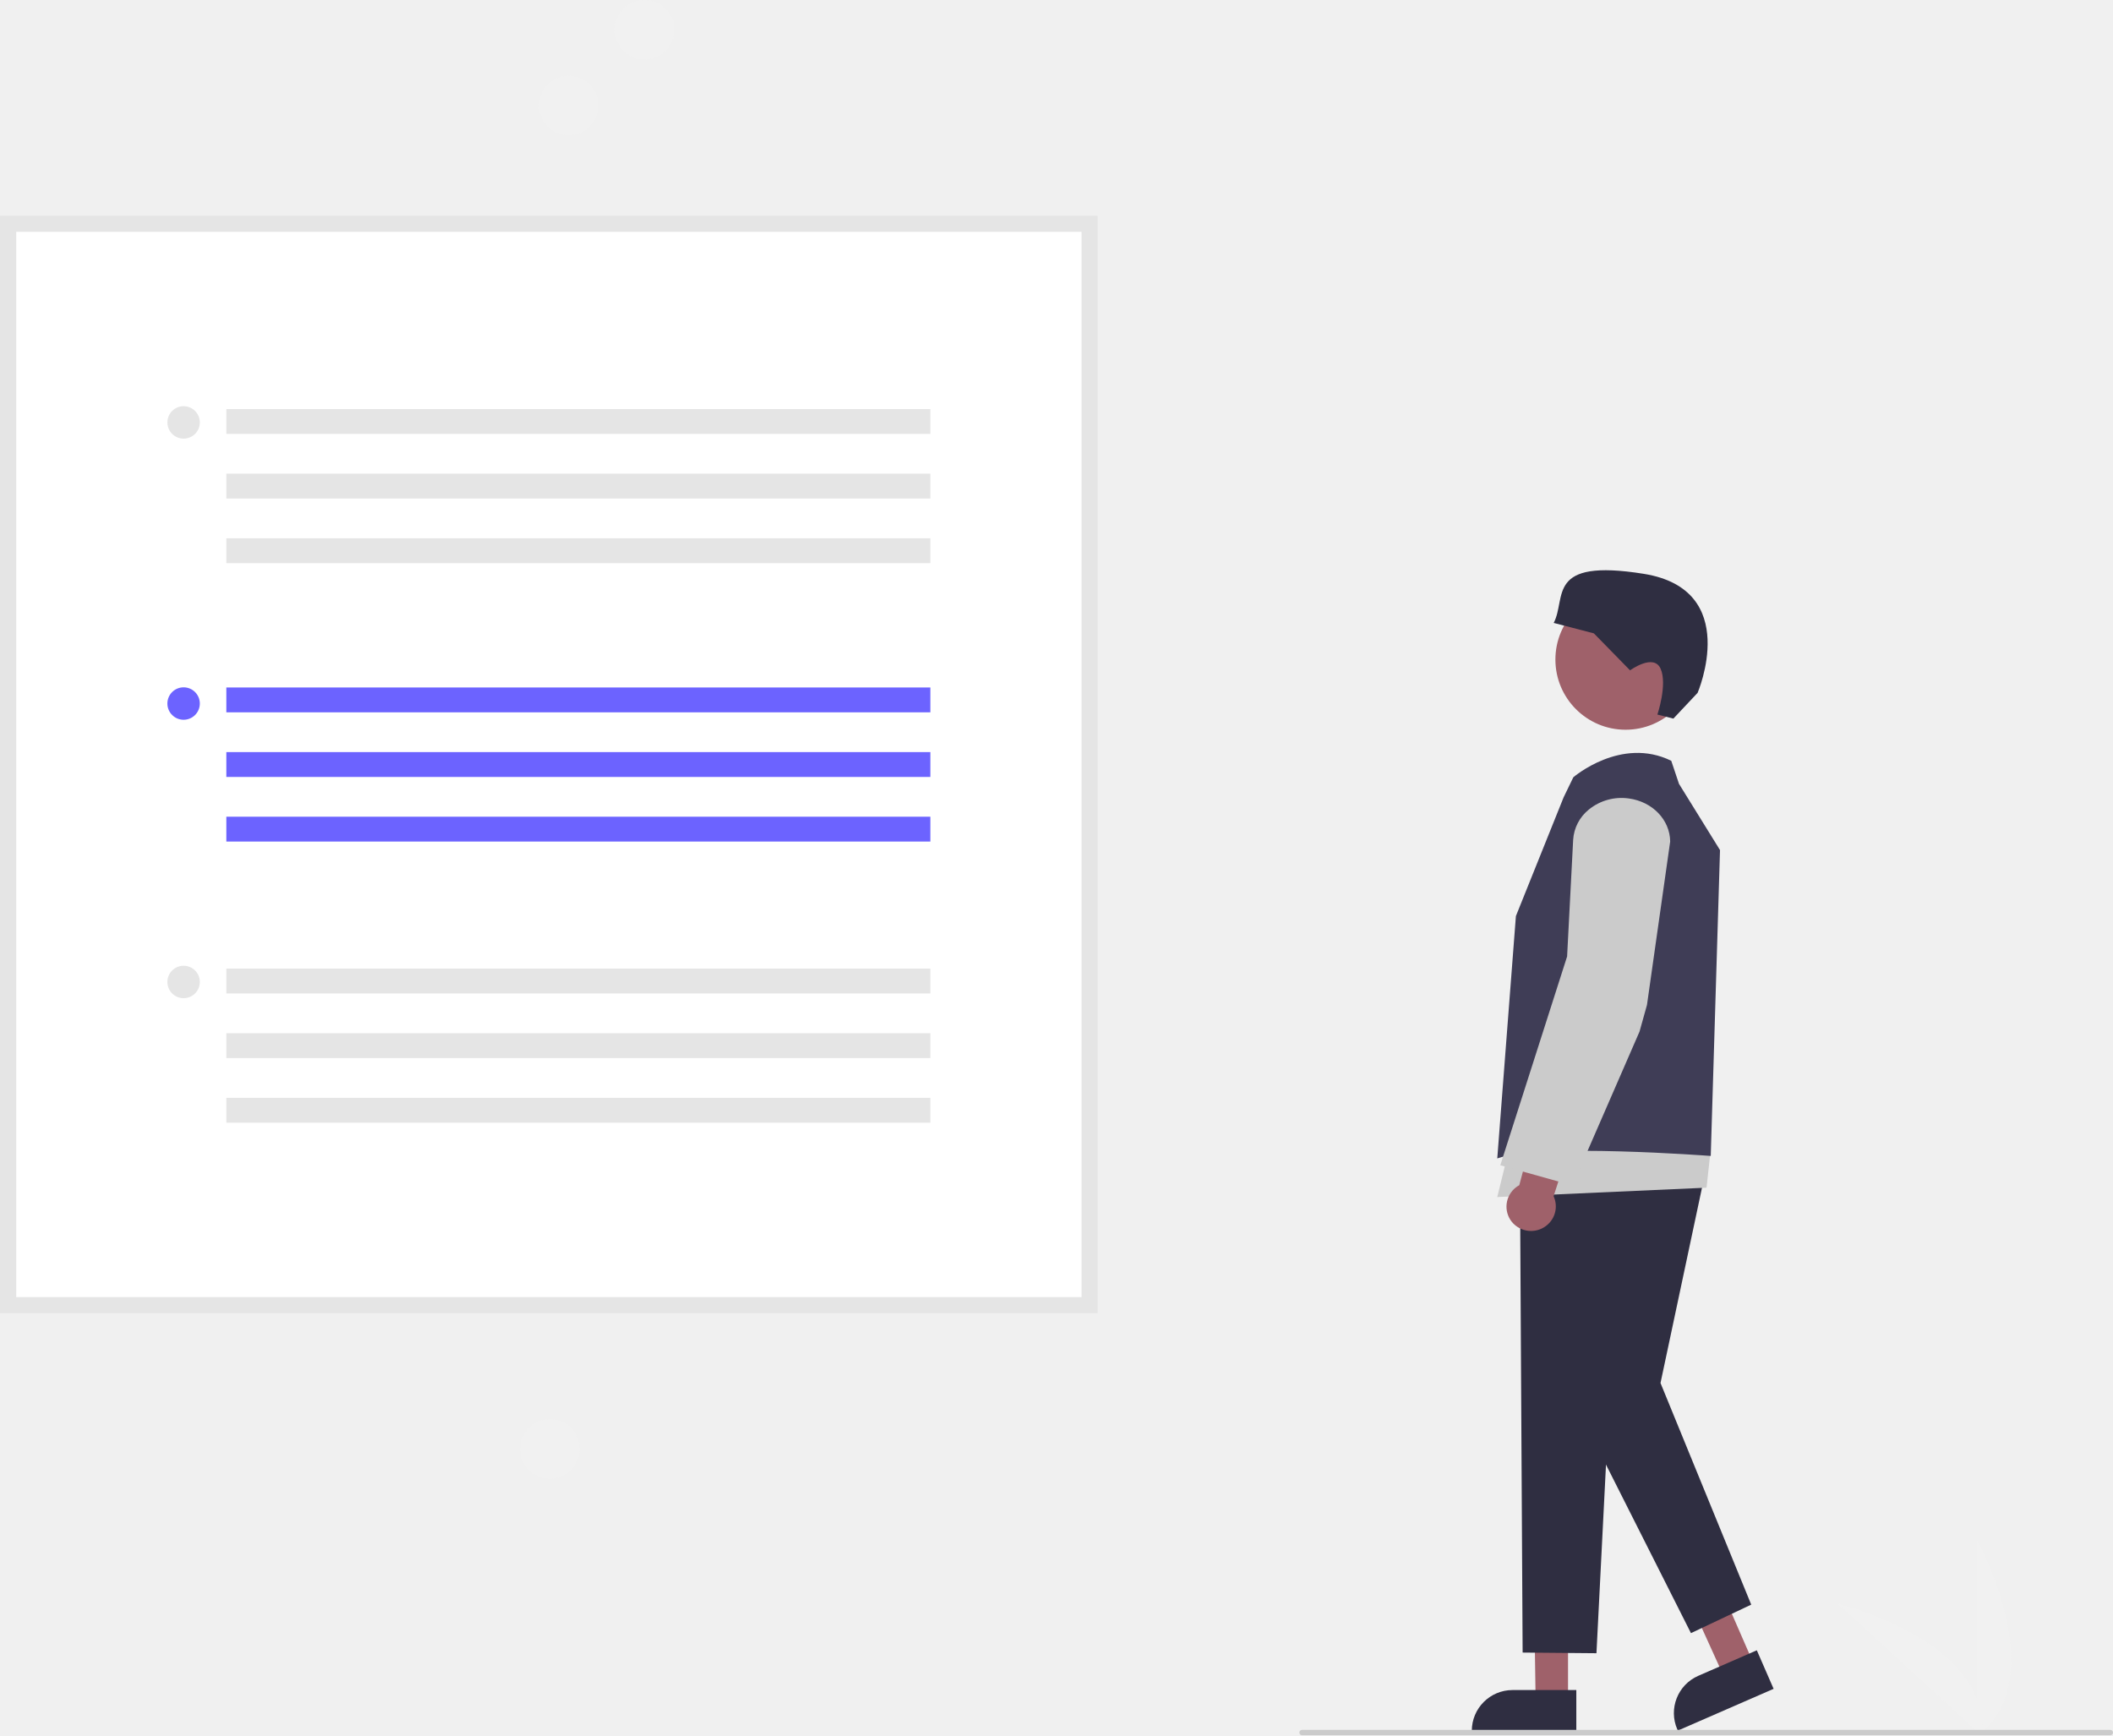
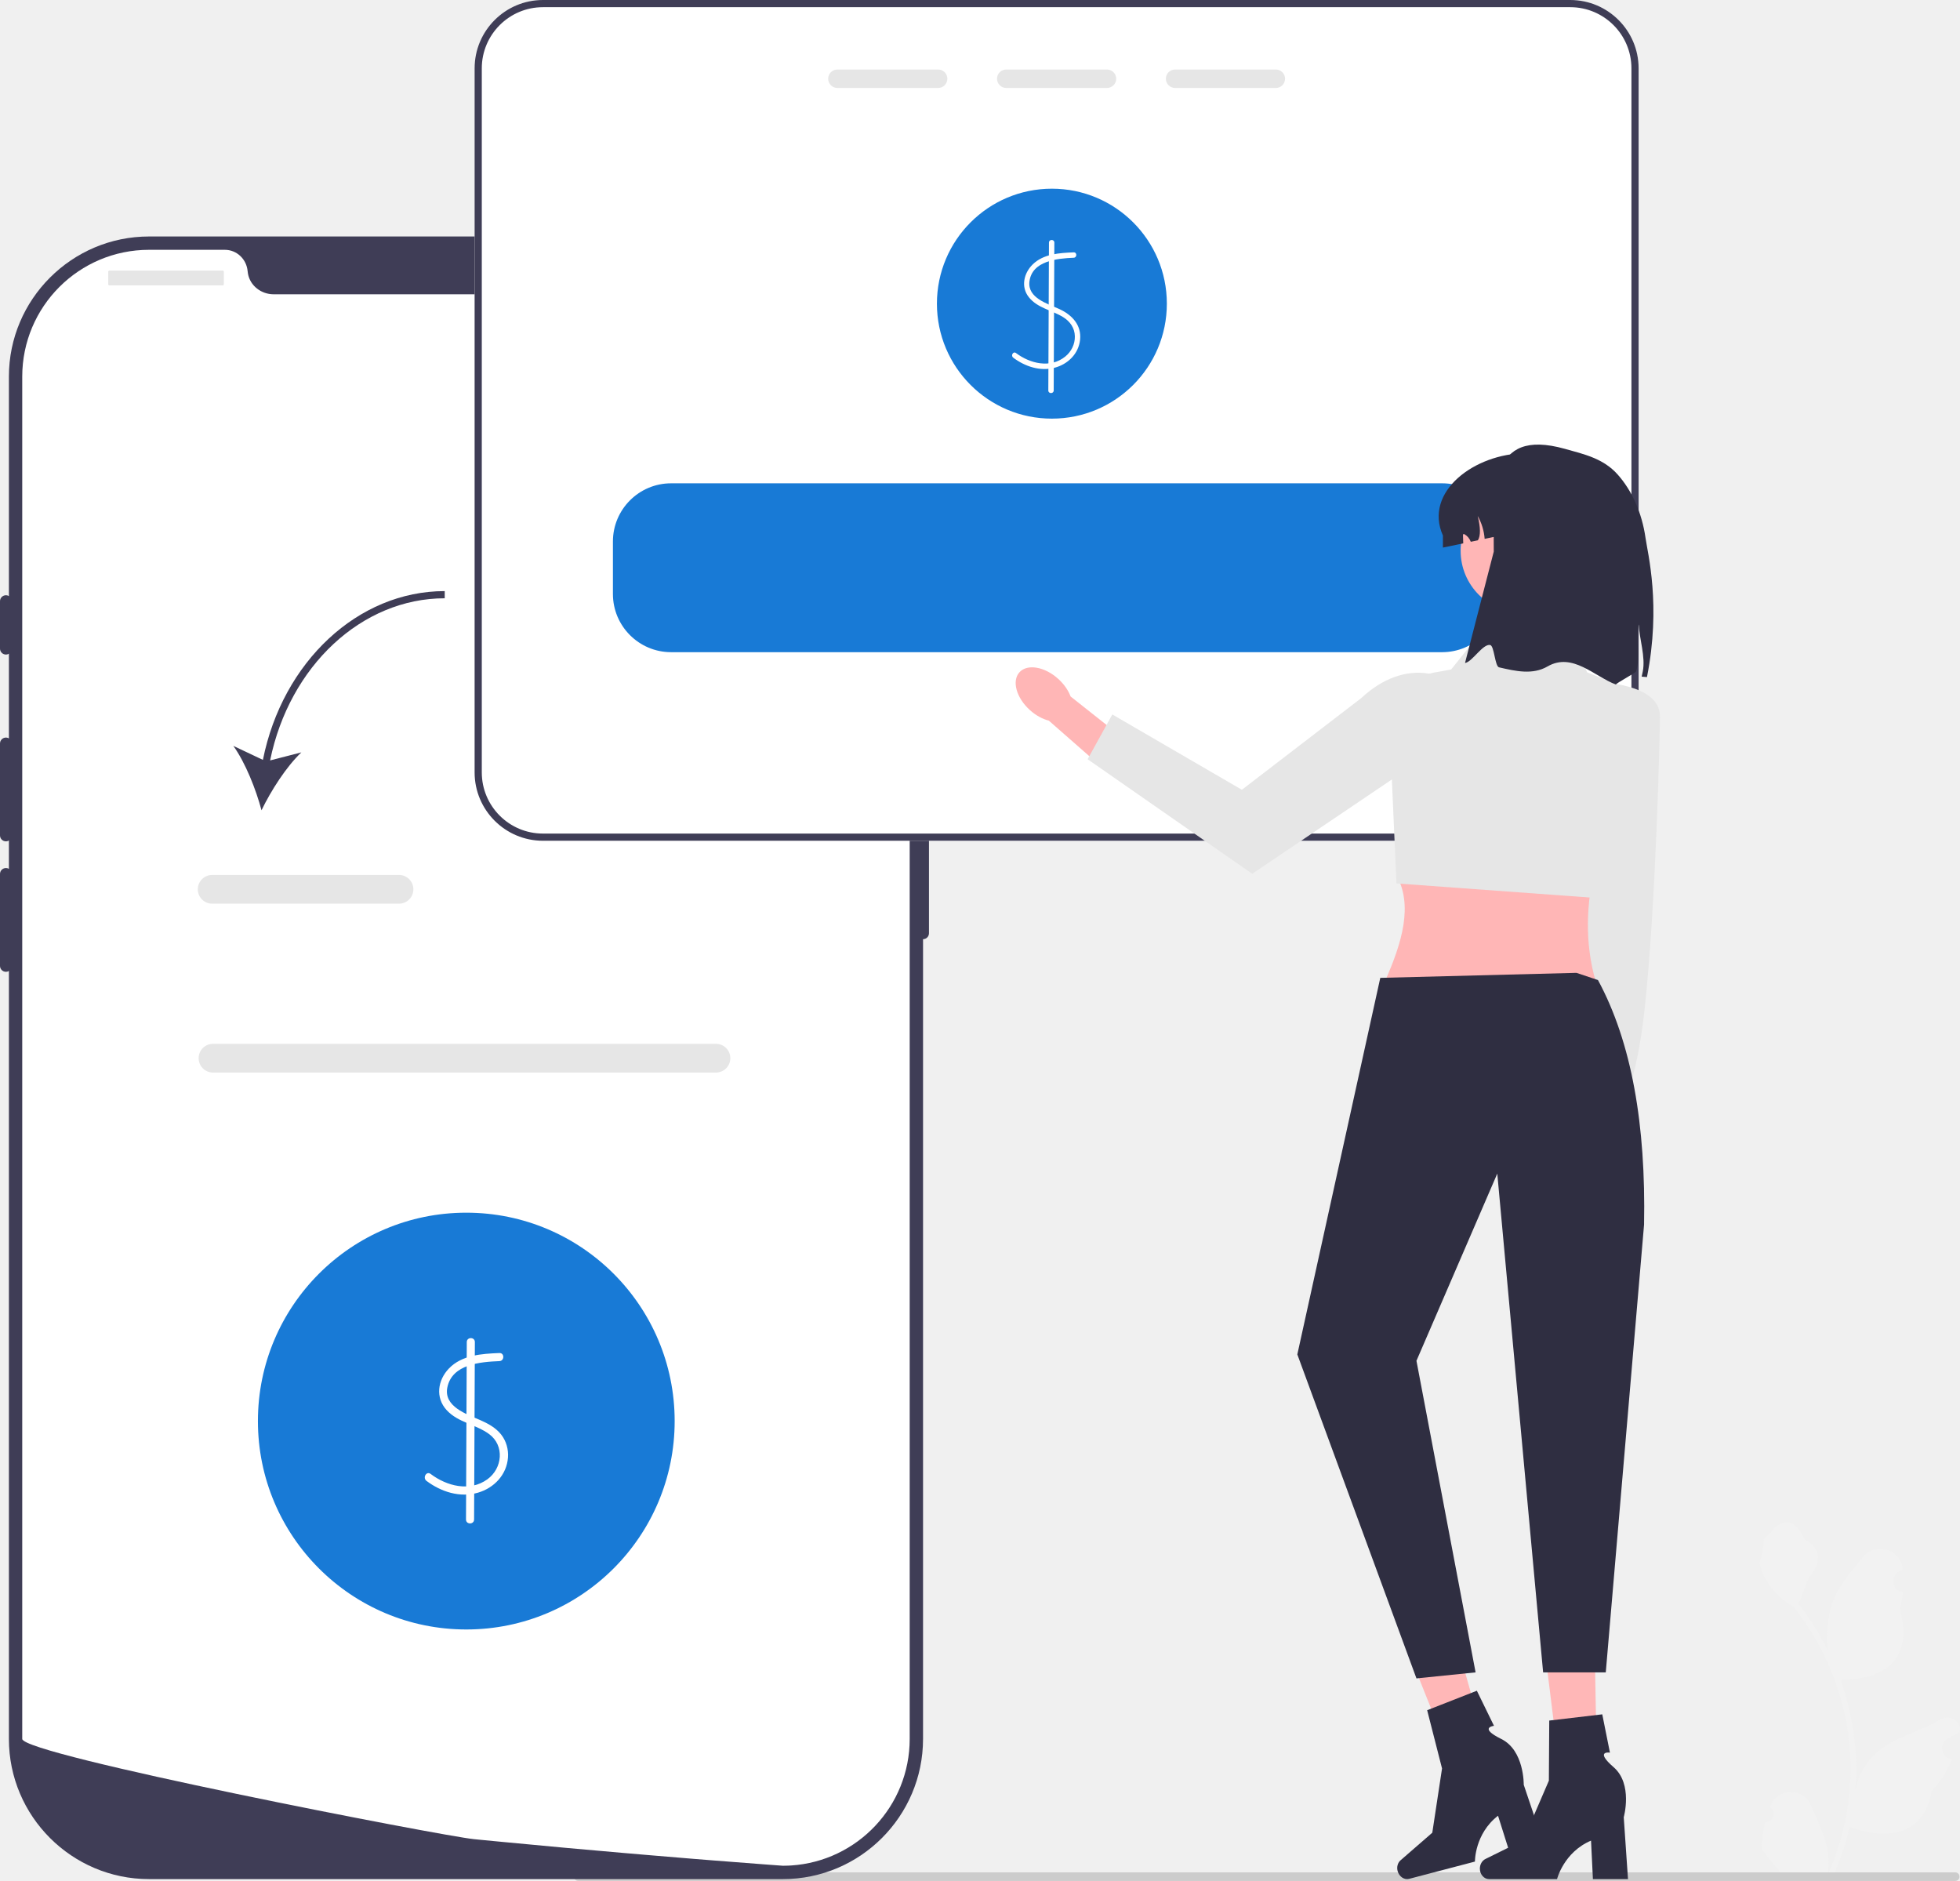
- <svg xmlns="http://www.w3.org/2000/svg" data-name="Layer 1" width="781.677" height="642.211" viewBox="0 0 781.677 642.211">
-   <path d="M940.606,771.106v-72.34S968.798,750.051,940.606,771.106Z" transform="translate(-209.1616 -128.8945)" fill="#f1f1f1" />
-   <path d="M942.348,771.093,889.058,722.172S945.903,736.087,942.348,771.093Z" transform="translate(-209.1616 -128.8945)" fill="#f1f1f1" />
-   <circle id="a0c15788-f4f4-4acc-aa12-f27a30ea141c" data-name="Ellipse 44" cx="238.427" cy="11.017" r="11.017" fill="#f1f1f1" />
-   <circle id="e9b5f50e-78d4-4cc2-9ed2-81635f80ef66" data-name="Ellipse 44" cx="210.427" cy="39.017" r="11.017" fill="#f1f1f1" />
-   <circle id="b8afa681-60ae-40dd-b0dc-0ba40dd0fb25" data-name="Ellipse 44" cx="203.427" cy="536.017" r="11.017" fill="#f1f1f1" />
-   <path d="M796.569,435.1" transform="translate(-209.1616 -128.8945)" />
-   <polygon points="580.071 629.149 568.088 629.149 567.402 583.645 580.071 582.928 580.071 629.149" fill="#9f616a" />
-   <path d="M792.3,769.671l-38.661-0v-.5a15.068,15.068,0,0,1,15.051-15.051h23.61Z" transform="translate(-209.1616 -128.8945)" fill="#2f2e41" />
-   <polygon points="648.668 615.343 637.683 620.132 618.87 578.693 630.198 572.974 648.668 615.343" fill="#9f616a" />
-   <path d="M829.848,769.12l-.2-.458a15.051,15.051,0,0,1,7.782-19.812l21.643-9.435,6.214,14.255Z" transform="translate(-209.1616 -128.8945)" fill="#2f2e41" />
-   <circle cx="601.365" cy="243.997" r="25.965" fill="#9f616a" />
-   <polygon points="647.842 593.621 614.282 511.638 630.582 434.928 599.659 433.25 582.639 519.069 625.548 604.168 647.842 593.621" fill="#2f2e41" />
-   <polygon points="611.165 419.586 595.344 517.63 590.587 611.602 563.276 611.362 562.263 431.572 611.165 419.586" fill="#2f2e41" />
-   <polygon points="632.869 425.177 631.313 439.378 553.893 442.842 559.135 421.489 632.869 425.177" fill="#cbcbcb" />
-   <path d="M768.414,580.879a9,9,0,0,1,1.535-12.708,9.256,9.256,0,0,1,1.251-.816l30.365-114.11,18,7.91L783.893,571.426a9.016,9.016,0,0,1-2.654,10.884A9.178,9.178,0,0,1,768.414,580.879Z" transform="translate(-209.1616 -128.8945)" fill="#9f616a" />
-   <path d="M787.606,423.849l3.581-7.398s17.634-15.245,36.234-6.106l2.867,8.54L845.458,443.382l-3.427,113.148s-63.289-4.813-78.976.921l6.895-89.659Z" transform="translate(-209.1616 -128.8945)" fill="#3f3d56" />
-   <path d="M790.9,567.448l-26.722-7.475,24.713-77.236,2.238-43.122a15.592,15.592,0,0,1,5.822-11.25,19.165,19.165,0,0,1,14.799-4.08c8.732,1.196,15.155,7.873,15.273,15.877l0.0.039-.005.039-8.582,60.442-2.752,9.839Z" transform="translate(-209.1616 -128.8945)" fill="#cbcbcb" />
-   <path d="M822.296,393.244l5.911,1.494,8.958-9.524s16.464-38.191-19.925-44.035-28.442,8.91-33.307,18.163l14.869,3.866L812.184,376.887s8.732-6.396,11.301-.595S822.296,393.244,822.296,393.244Z" transform="translate(-209.1616 -128.8945)" fill="#2f2e41" />
-   <path d="M615.256,614.743h-406.094V208.649h406.094Z" transform="translate(-209.1616 -128.8945)" fill="#fff" />
-   <path d="M615.256,614.743h-406.094V208.649h406.094Zm-400.094-6h394.094V214.649h-394.094Z" transform="translate(-209.1616 -128.8945)" fill="#e5e5e5" />
-   <rect x="83.731" y="254.329" width="260.441" height="9.194" fill="#6c63ff" />
-   <rect x="83.731" y="278.233" width="260.441" height="9.194" fill="#6c63ff" />
-   <rect x="83.731" y="302.136" width="260.441" height="9.194" fill="#6c63ff" />
-   <circle cx="67.922" cy="260.273" r="6" fill="#6c63ff" />
-   <rect x="83.731" y="151.329" width="260.441" height="9.194" fill="#e5e5e5" />
-   <rect x="83.731" y="175.233" width="260.441" height="9.194" fill="#e5e5e5" />
-   <rect x="83.731" y="199.136" width="260.441" height="9.194" fill="#e5e5e5" />
-   <circle cx="67.922" cy="156.273" r="6" fill="#e5e5e5" />
-   <rect x="83.731" y="358.329" width="260.441" height="9.194" fill="#e5e5e5" />
-   <rect x="83.731" y="382.233" width="260.441" height="9.194" fill="#e5e5e5" />
-   <rect x="83.731" y="406.136" width="260.441" height="9.194" fill="#e5e5e5" />
-   <circle cx="67.922" cy="363.273" r="6" fill="#e5e5e5" />
-   <path d="M989.838,770.849h-299a1,1,0,0,1,0-2h299a1,1,0,0,1,0,2Z" transform="translate(-209.1616 -128.8945)" fill="#cbcbcb" />
+ <svg xmlns="http://www.w3.org/2000/svg" width="545.563" height="523.501" viewBox="0 0 545.563 523.501">
+   <path d="M491.304,507.168c2.066,.129,3.208-2.437,1.645-3.933l-.155-.618c.02-.05,.041-.099,.062-.148,2.089-4.982,9.17-4.947,11.241,.042,1.839,4.428,4.179,8.864,4.756,13.546,.258,2.067,.142,4.172-.316,6.2,4.308-9.411,6.575-19.687,6.575-30.021,0-2.597-.142-5.193-.433-7.783-.239-2.119-.568-4.224-.995-6.31-2.306-11.277-7.299-22.018-14.5-30.99-3.462-1.892-6.349-4.851-8.093-8.397-.626-1.279-1.117-2.655-1.35-4.056,.394,.052,1.486-5.949,1.188-6.317,.549-.833,1.532-1.247,2.131-2.06,2.982-4.043,7.091-3.337,9.236,2.157,4.582,2.313,4.627,6.148,1.815,9.837-1.789,2.347-2.035,5.522-3.604,8.035,.162,.207,.329,.407,.491,.614,2.961,3.798,5.522,7.88,7.681,12.169-.61-4.766,.291-10.508,1.826-14.21,1.748-4.217,5.025-7.769,7.91-11.415,3.466-4.379,10.573-2.468,11.184,3.083,.006,.054,.012,.107,.017,.161-.429,.242-.848,.499-1.259,.77-2.339,1.547-1.531,5.174,1.241,5.602l.063,.01c-.155,1.544-.42,3.074-.807,4.579,3.702,14.316-4.29,19.53-15.701,19.764-.252,.129-.497,.258-.749,.381,1.156,3.255,2.08,6.594,2.764,9.979,.614,2.99,1.04,6.013,1.279,9.049,.297,3.83,.271,7.68-.052,11.503l.019-.136c.82-4.211,3.107-8.145,6.427-10.87,4.946-4.063,11.933-5.559,17.268-8.824,2.568-1.572,5.859,.459,5.411,3.437l-.022,.143c-.794,.323-1.569,.698-2.319,1.117-.429,.242-.848,.499-1.259,.77-2.339,1.547-1.531,5.174,1.241,5.602l.063,.01c.045,.006,.084,.013,.129,.019-1.363,3.236-3.262,6.239-5.639,8.829-2.315,12.497-12.256,13.683-22.89,10.044h-.006c-1.163,5.064-2.861,10.011-5.044,14.726h-18.02c-.065-.2-.123-.407-.181-.607,1.666,.103,3.346,.006,4.986-.297-1.337-1.641-2.674-3.294-4.011-4.935-.032-.032-.058-.065-.084-.097-.678-.84-1.363-1.673-2.041-2.512l-0-.001c-.042-2.578,.267-5.147,.879-7.64l.001-0Z" fill="#f2f2f2" />
+   <path d="M159.753,522.311c0,.66,.53,1.19,1.19,1.19h383.29c.66,0,1.19-.53,1.19-1.19,0-.66-.53-1.19-1.19-1.19H160.943c-.66,0-1.19,.53-1.19,1.19Z" fill="#ccc" />
+   <g>
+     <path d="M217.914,522.994H41.489c-21.512,0-39.013-17.501-39.013-39.014V104.831c0-21.512,17.501-39.013,39.013-39.013H217.914c21.512,0,39.013,17.501,39.013,39.013V483.98c0,21.512-17.501,39.014-39.013,39.014Z" fill="#3f3d56" />
+     <path d="M256.927,205.281c-.91,0-1.65,.74-1.65,1.65v52.815c0,.91,.74,1.65,1.65,1.65s1.65-.74,1.65-1.65v-52.815c0-.91-.74-1.65-1.65-1.65Z" fill="#3f3d56" />
+     <path d="M253.213,104.831V483.973c0,18.724-14.573,34.041-33.001,35.229h-.008c-.272,.017-.545,.033-.825,.041-.487,.025-.974,.033-1.469,.033,0,0-1.816-.132-5.133-.38-3.35-.248-8.227-.619-14.309-1.106-1.824-.14-3.747-.297-5.777-.462-4.044-.33-8.483-.693-13.245-1.106-1.898-.157-3.862-.33-5.867-.503-10.249-.883-21.728-1.915-33.834-3.086-2.047-.19-4.11-.388-6.189-.594-.545-.058-1.098-.107-1.65-.165-8.632-.85-125.716-23.478-125.716-27.901V104.831c0-19.5,15.803-35.303,35.303-35.303h21.076c3.367,0,6.074,2.624,6.363,5.983,.025,.223,.05,.446,.091,.668,.611,3.375,3.705,5.727,7.138,5.727h107.082c3.433,0,6.528-2.352,7.138-5.727,.041-.223,.066-.446,.091-.668,.289-3.359,2.996-5.983,6.362-5.983h21.076c19.5,0,35.303,15.803,35.303,35.303Z" fill="#fff" />
+     <path d="M1.65,165.67c-.91,0-1.65,.74-1.65,1.65v13.204c0,.91,.74,1.65,1.65,1.65s1.65-.74,1.65-1.65v-13.204c0-.91-.74-1.65-1.65-1.65Z" fill="#3f3d56" />
+     <path d="M1.65,205.281c-.91,0-1.65,.74-1.65,1.65v25.582c0,.91,.74,1.65,1.65,1.65s1.65-.74,1.65-1.65v-25.582c0-.91-.74-1.65-1.65-1.65Z" fill="#3f3d56" />
+     <path d="M1.65,241.591c-.91,0-1.65,.74-1.65,1.65v25.582c0,.91,.74,1.65,1.65,1.65s1.65-.74,1.65-1.65v-25.582c0-.91-.74-1.65-1.65-1.65Z" fill="#3f3d56" />
+     <rect x="30.121" y="75.308" width="32.184" height="4.126" rx=".31" ry=".31" fill="#e6e6e6" />
+     <circle cx="202.049" cy="76.133" r="3.301" fill="#e6e6e6" />
+     <circle cx="211.127" cy="76.133" r="3.301" fill="#e6e6e6" />
+     <circle cx="220.204" cy="76.133" r="3.301" fill="#e6e6e6" />
+   </g>
+   <path d="M199.289,298.516H59.289c-2.206,0-4-1.794-4-4s1.794-4,4-4H199.289c2.206,0,4,1.794,4,4s-1.794,4-4,4Z" fill="#e6e6e6" />
+   <circle cx="129.791" cy="395.516" r="58" fill="#187ad6" />
+   <path d="M139.009,376.578c-4.895,.201-10.429,.537-14.046,4.293-3.143,3.263-3.832,8.105-.645,11.589,3.196,3.493,8.165,3.965,11.848,6.69,4.326,3.2,3.692,9.529-.494,12.562-4.936,3.576-11.309,1.909-15.822-1.494-1.156-.872-2.279,1.081-1.136,1.943,4.043,3.048,9.319,4.745,14.317,3.287,4.511-1.316,8.009-4.995,8.364-9.78,.17-2.284-.48-4.601-1.9-6.404-1.499-1.903-3.658-3.074-5.841-4.027-3.757-1.641-10.227-3.763-9.134-9.104,1.324-6.474,9.204-7.087,14.487-7.304,1.443-.059,1.45-2.31,0-2.25h0Z" fill="#fff" />
+   <path d="M129.928,373.516l-.216,49.393c-.006,1.448,2.244,1.45,2.25,0l.216-49.393c.006-1.448-2.244-1.45-2.25,0h0Z" fill="#fff" />
+   <path d="M437.086,0H151.126c-10.49,0-19.02,8.53-19.02,19.02V214.98c0,10.49,8.53,19.02,19.02,19.02H437.086c10.49,0,19.02-8.53,19.02-19.02V19.02c0-10.49-8.53-19.02-19.02-19.02Z" fill="#fff" />
+   <circle cx="292.791" cy="84.516" r="32" fill="#187ad6" />
+   <path d="M298.861,70.236c-3.961,.163-8.42,.414-11.417,3.362-2.482,2.442-3.35,6.243-1.069,9.118,2.401,3.027,6.395,3.601,9.53,5.536,1.948,1.202,3.239,3.024,3.281,5.364,.039,2.191-.972,4.239-2.663,5.612-4.148,3.37-9.805,1.975-13.729-.972-.772-.58-1.521,.722-.757,1.295,3.25,2.441,7.435,3.858,11.479,2.808,3.723-.967,6.721-3.895,7.125-7.808,.425-4.124-2.283-6.932-5.794-8.544-3.21-1.473-8.839-3.042-8.308-7.616,.675-5.817,7.795-6.469,12.323-6.655,.962-.04,.967-1.54,0-1.5h0Z" fill="#fff" />
+   <path d="M291.977,67.516l-.18,41.158c-.004,.965,1.496,.967,1.5,0l.18-41.158c.004-.965-1.496-.967-1.5,0h0Z" fill="#fff" />
+   <path d="M437.086,0H151.126c-10.49,0-19.02,8.53-19.02,19.02V214.98c0,10.49,8.53,19.02,19.02,19.02H437.086c10.49,0,19.02-8.53,19.02-19.02V19.02c0-10.49-8.53-19.02-19.02-19.02Zm17.02,214.98c0,9.39-7.63,17.02-17.02,17.02H151.126c-9.39,0-17.02-7.63-17.02-17.02V19.02c0-9.39,7.63-17.02,17.02-17.02H437.086c9.39,0,17.02,7.63,17.02,17.02V214.98Z" fill="#3f3d56" />
+   <g>
+     <path d="M261.136,19.35h-28.06c-1.41,0-2.56,1.15-2.56,2.56,0,1.42,1.15,2.57,2.56,2.57h28.06c1.41,0,2.56-1.15,2.56-2.57,0-1.41-1.15-2.56-2.56-2.56Z" fill="#e6e6e6" />
+     <path d="M308.136,19.35h-28.06c-1.41,0-2.56,1.15-2.56,2.56,0,1.42,1.15,2.57,2.56,2.57h28.06c1.41,0,2.56-1.15,2.56-2.57,0-1.41-1.15-2.56-2.56-2.56Z" fill="#e6e6e6" />
+     <path d="M355.136,19.35h-28.06c-1.41,0-2.56,1.15-2.56,2.56,0,1.42,1.15,2.57,2.56,2.57h28.06c1.41,0,2.56-1.15,2.56-2.57,0-1.41-1.15-2.56-2.56-2.56Z" fill="#e6e6e6" />
+   </g>
+   <path d="M401.416,134.516H186.796c-8.93,0-16.19,7.26-16.19,16.19v14.62c0,8.93,7.26,16.19,16.19,16.19h214.62c8.93,0,16.19-7.26,16.19-16.19v-14.62c0-8.93-7.26-16.19-16.19-16.19Z" fill="#187ad6" />
+   <path d="M73.179,211.492l-8.23-3.899c3.376,4.711,6.284,12.068,7.841,17.922,2.637-5.453,6.887-12.126,11.094-16.112l-8.698,2.238c5.36-26.268,25.519-45.126,48.604-45.126v-2c-24.113,0-45.139,19.648-50.611,46.976Z" fill="#3f3d56" />
+   <path d="M111.058,251.516H59.058c-2.206,0-4-1.794-4-4s1.794-4,4-4h52c2.206,0,4,1.794,4,4s-1.794,4-4,4Z" fill="#e6e6e6" />
+   <g>
+     <polygon points="456.979 238.488 456.454 279.327 446.293 315.732 438.17 312.702 441.776 279.333 441.302 234.176 456.979 238.488" fill="#ffb6b6" />
+     <ellipse cx="440.63" cy="320.578" rx="9.634" ry="5.72" transform="translate(46.30757 696.6564) rotate(-79.68097)" fill="#ffb6b6" />
+     <path d="M444.648,189.861s17.407,.24,17.392,9.487c-.008,5.221-1.129,52.623-4.25,81.42-2.406,22.207-7,28-7,28l-11-25,4.857-93.906Z" fill="#e6e6e6" />
+     <path d="M444.201,273.299h-58.788c4.927-10.995,7.957-21.467,3.221-29.796l55.566-3.221c-2.777,11.244-3.116,22.28,0,33.018Z" fill="#ffb6b6" />
+     <path d="M436.953,175.856l-23.354-1.611-9.664,12.08-4.899,.891c-7.344,1.335-12.573,7.889-12.245,15.346l1.906,43.313,55.821,4.07,13.374-56.402-16.106-6.412-4.832-11.274Z" fill="#e6e6e6" />
+     <g>
+       <path d="M294.531,188.922c1.657,1.491,2.84,3.232,3.465,4.921l16.681,13.203-6.515,7.754-16.22-14.228c-1.745-.443-3.601-1.436-5.258-2.927-3.785-3.405-5.097-8.118-2.93-10.527,2.167-2.409,6.992-1.601,10.777,1.804h0Z" fill="#ffb6b6" />
+       <path d="M412.468,200.037v0l-63.916,43.159-45.817-31.884,6.879-12.46,36.06,20.957,33.255-25.534c11.842-11.123,26.684-8.967,33.539,5.762Z" fill="#e6e6e6" />
+     </g>
+     <circle cx="423.891" cy="153.302" r="17.326" fill="#ffb6b6" />
+     <path d="M447.441,149.046v3.36l-19.54-5.5-14.65,3.07c-.17-2.23-.83-4.42-1.93-6.36,.765,3.112,.851,5.519,.04,6.76l-1.97,.41c-.32-.87-.94-1.63-1.75-2.09-.08-.05-.18-.09-.27-.06-.14,.05-.15,.23-.15,.37,.02,.74,.04,1.48,.07,2.22l-5.66,1.18v-3.36c-5.43-12.218,8.882-22.79,22.91-22.9,6.33-.05,12.05,2.56,16.2,6.7,4.14,4.15,6.7,9.87,6.7,16.2Z" fill="#2f2e41" />
+     <path d="M458.433,188.444l-1.476-.122c.105-.483,.21-.959,.306-1.441,.818-4.05-.982-9.205-1.115-13.095-.694,4.111,.493,9.168-.736,13.071-.137,.434-5.476,3.232-5.623,3.66-5.909-2.161-12.063-9.066-19.032-5.033-4.121,2.385-8.824,1.34-13.503,.248-1.158-.27-1.319-5.99-2.466-6.215-2.053-.402-5.068,4.797-7,5l8-31c0-16.864-1.562-34.557,19.8-28.594,5.373,1.5,10.69,2.675,14.656,7.11,3.965,4.44,6.789,10.646,7.789,17.713,.603,4.263,4.367,18.739,.397,38.7Z" fill="#2f2e41" />
+     <g>
+       <polygon points="444.638 500.18 435.102 500.405 429.786 457.561 443.859 457.228 444.638 500.18" fill="#ffb7b7" />
+       <path d="M411.919,520.077h0c0,1.611,1.143,2.917,2.554,2.917h18.929s1.863-7.488,9.458-10.71l.524,10.71h9.765l-1.183-17.222s2.612-9.214-2.813-13.924c-5.425-4.71-1.031-4.054-1.031-4.054l-2.134-10.659-14.756,1.735-.108,16.732-7.161,16.608-10.503,5.188c-.935,.462-1.54,1.514-1.54,2.677l-0,0Z" fill="#2f2e41" />
+     </g>
+     <g>
+       <polygon points="415.624 493.198 406.457 495.836 390.443 455.743 403.972 451.85 415.624 493.198" fill="#ffb7b7" />
+       <path d="M389.025,520.746h0c.409,1.558,1.846,2.531,3.21,2.174l18.31-4.803s-.098-7.716,6.43-12.76l3.225,10.227,9.445-2.478-5.515-16.358s.189-9.575-6.254-12.754c-6.443-3.179-2.026-3.66-2.026-3.66l-4.769-9.769-13.833,5.423,4.141,16.212-2.712,17.882-8.843,7.684c-.787,.684-1.105,1.855-.81,2.981l-0,0Z" fill="#2f2e41" />
+     </g>
+     <path d="M438.791,270.768l6,2c9.381,17.326,13.358,40.334,12.831,68.078l-10.658,124.611h-17.437l-12.76-138.822-22.5,52.105,16.462,86.717-16.462,1.678-33.158-90.172,23.092-104.802,54.589-1.395Z" fill="#2f2e41" />
+   </g>
</svg>
